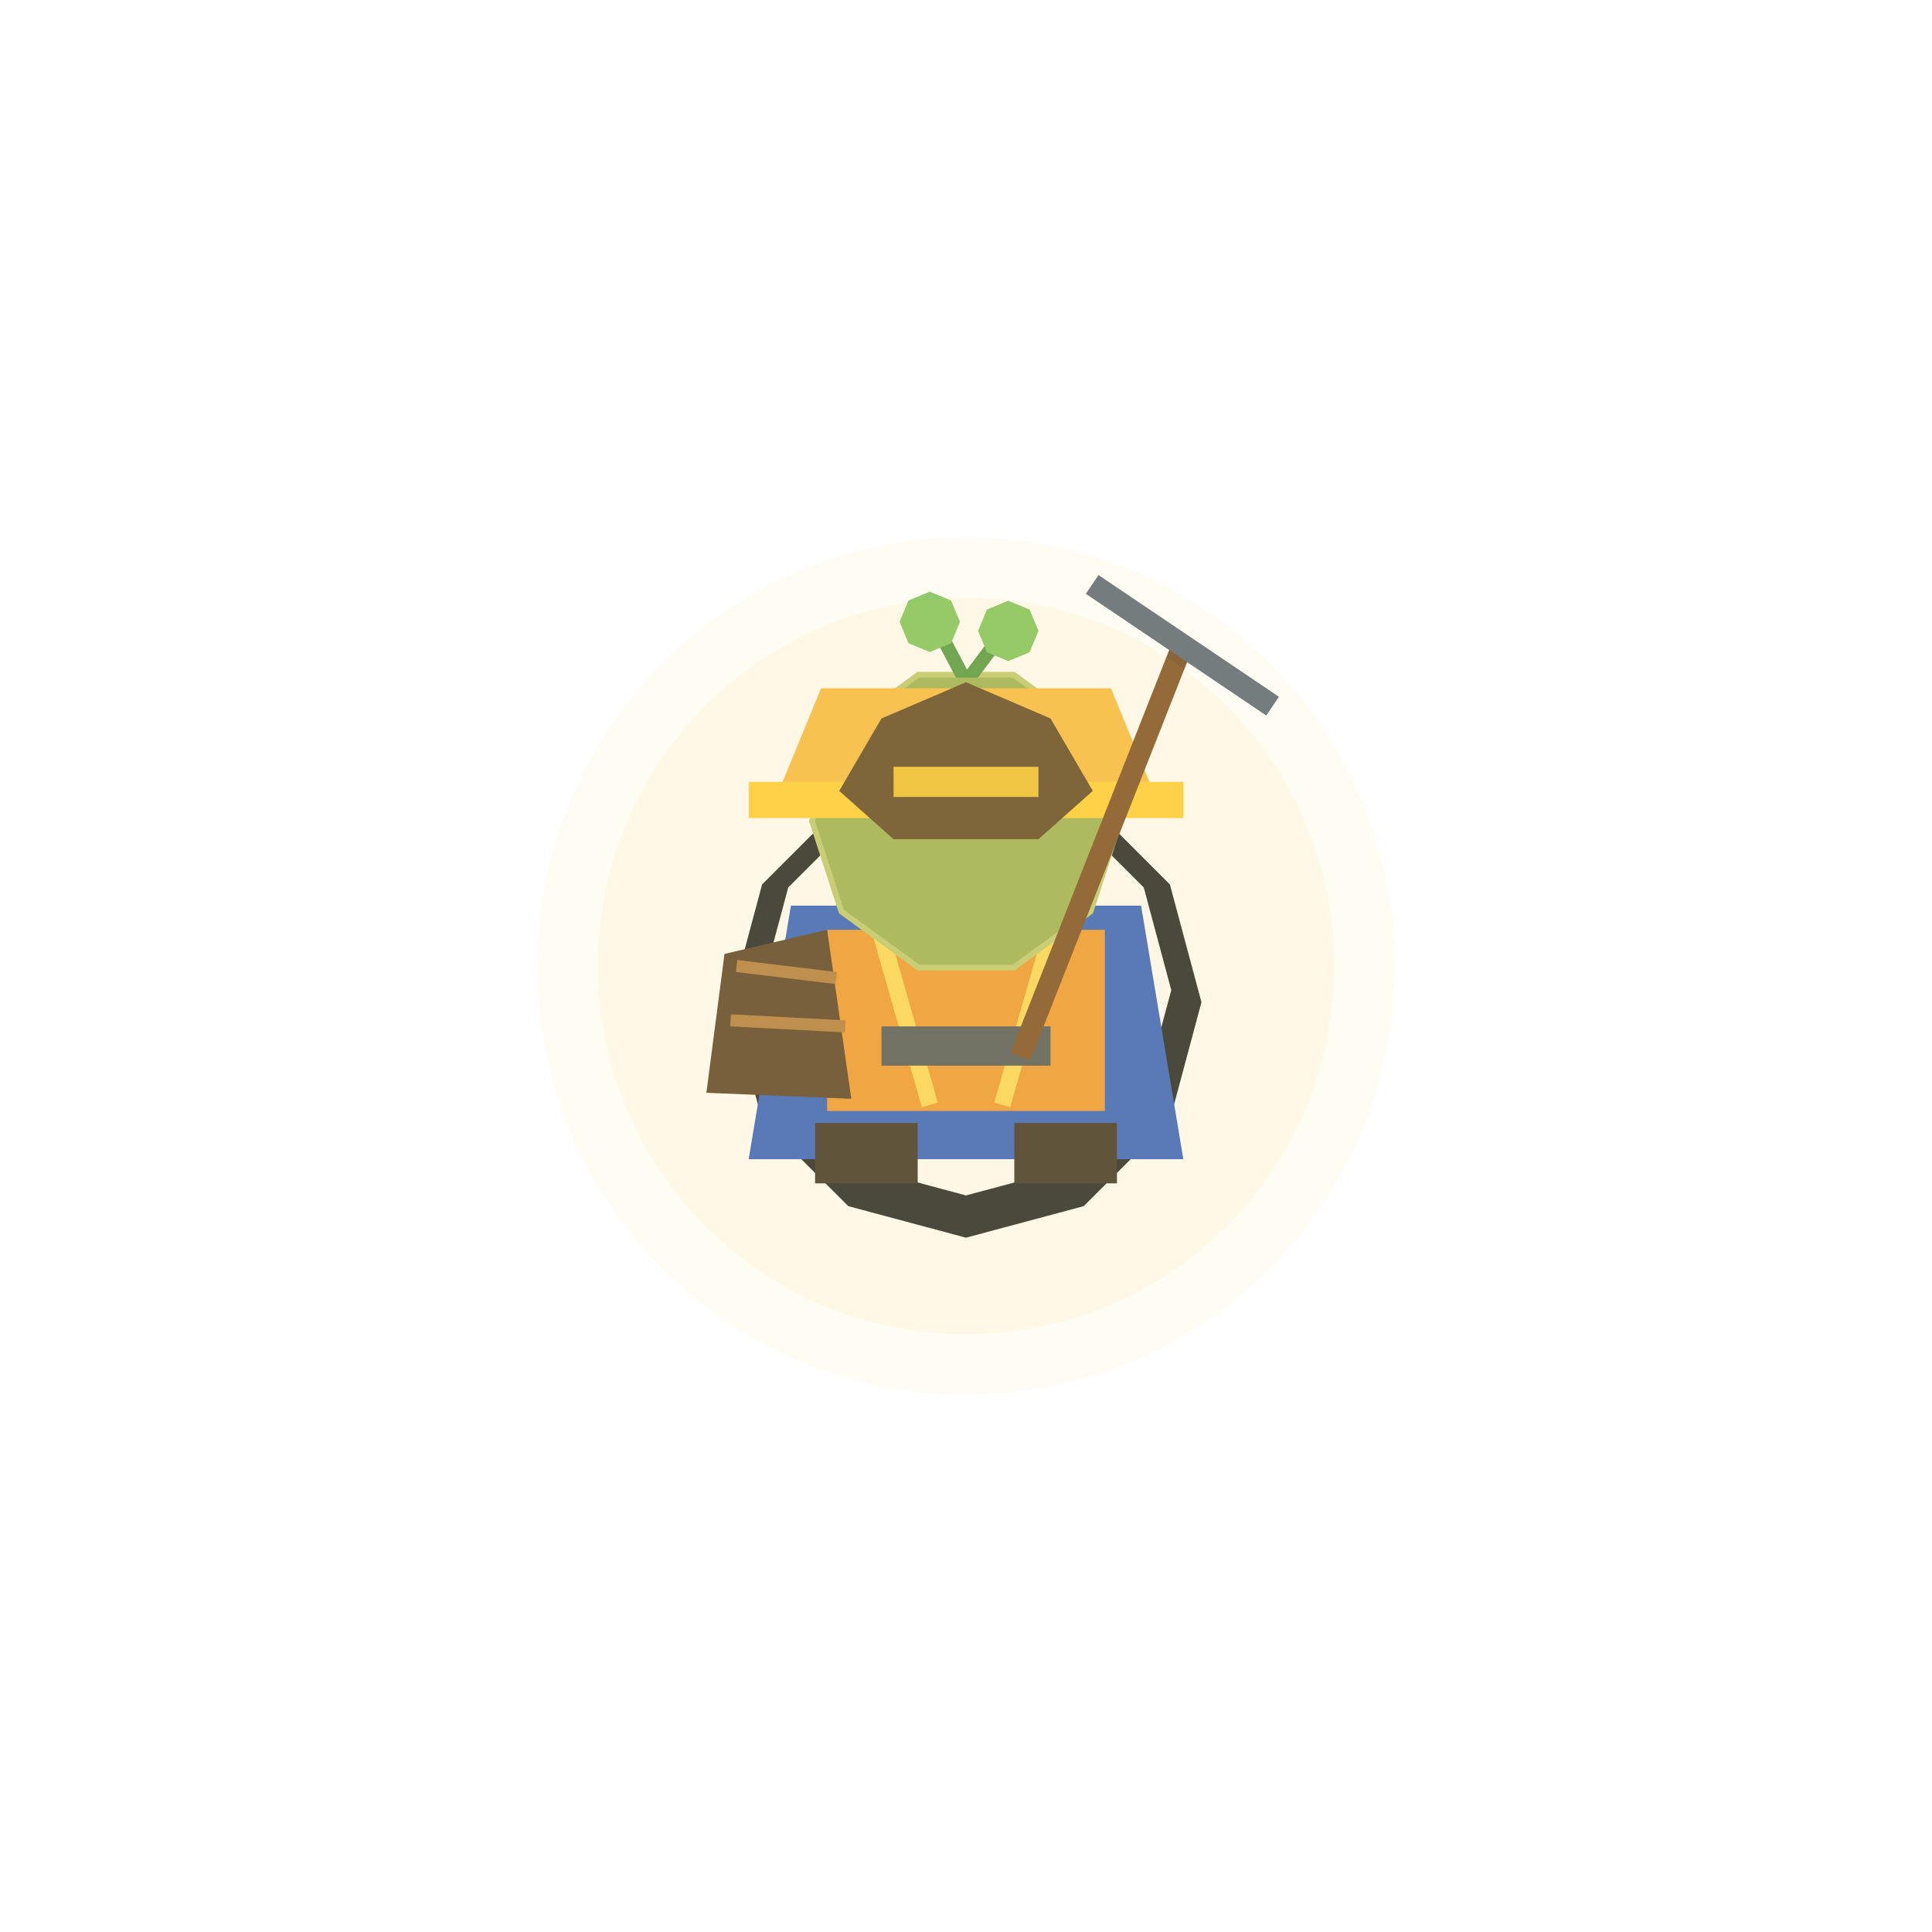
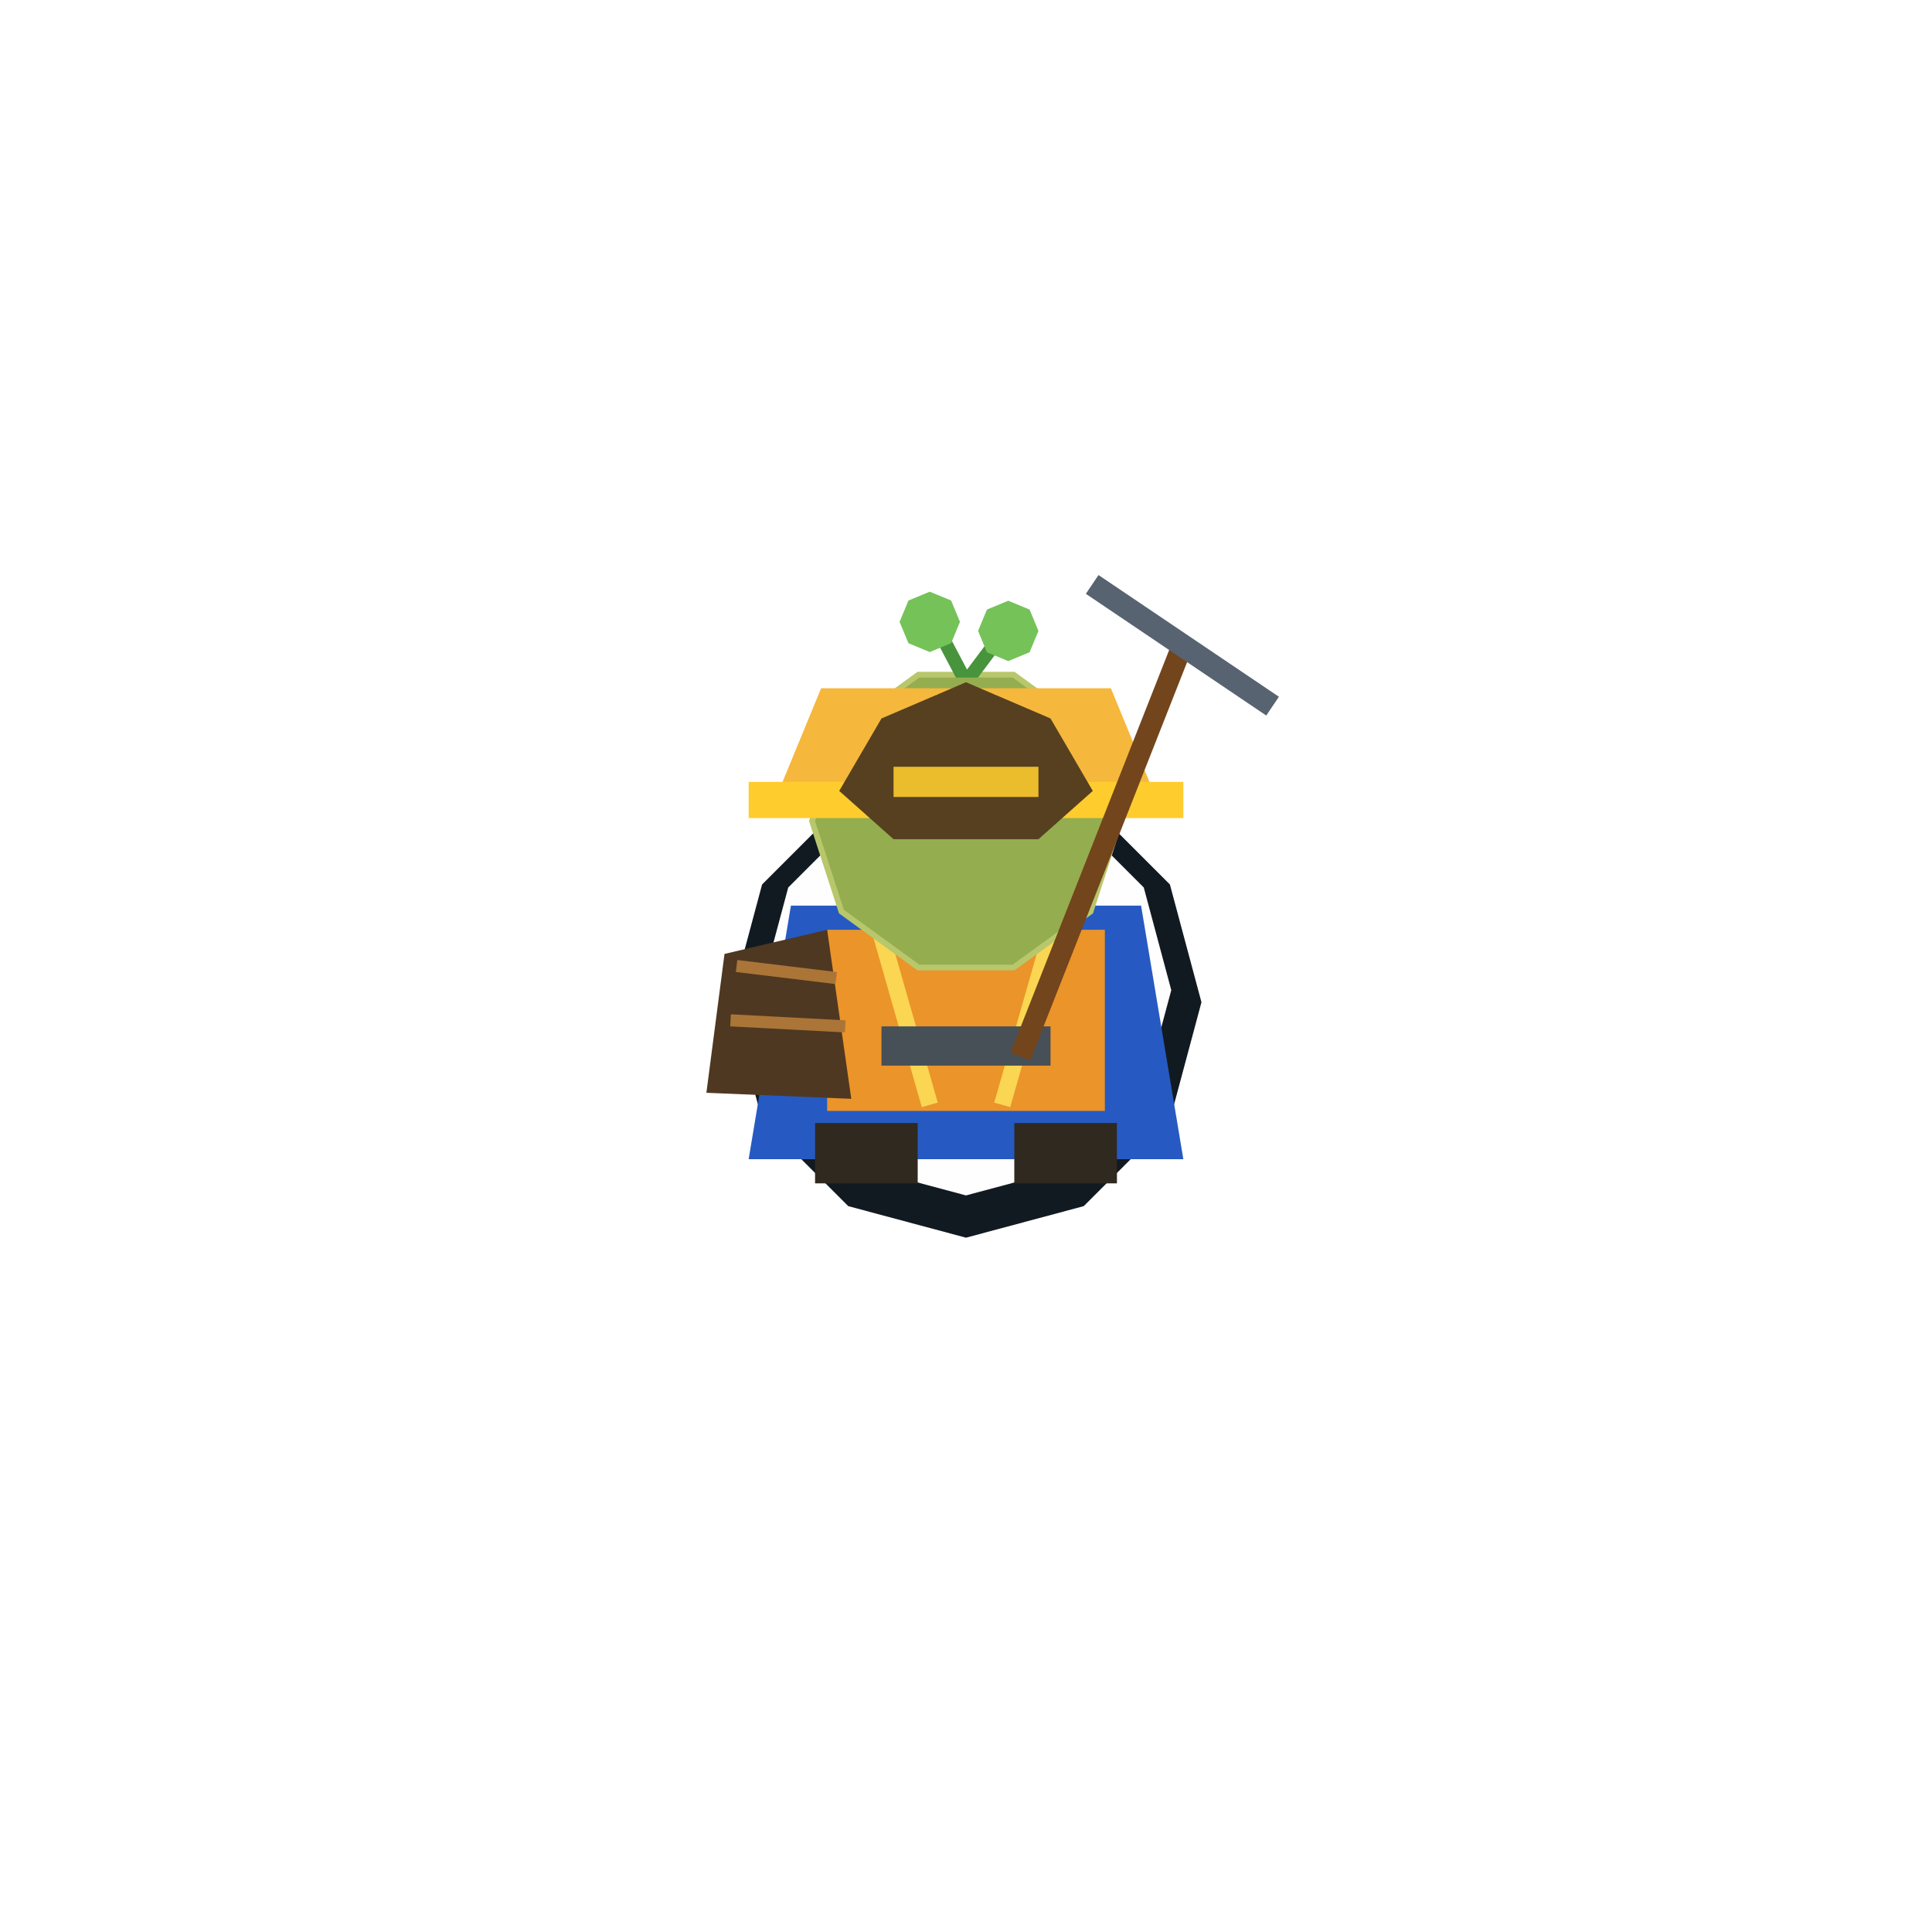
<svg xmlns="http://www.w3.org/2000/svg" width="256" height="256" viewBox="0 0 256 256">
  <g id="body">
    <path id="shape-0" fill="#121a21" d="M159.2 132.8L155.02 148.4L143.6 159.82ZM159.2 132.8L143.6 159.82L128 164ZM159.2 132.8L128 164L112.4 159.82ZM159.2 132.8L112.4 159.82L100.98 148.4ZM159.2 132.8L100.98 148.4L96.8 132.8ZM159.2 132.8L96.8 132.8L100.98 117.2ZM159.2 132.8L100.98 117.2L112.4 105.78ZM159.2 132.8L112.4 105.78L128 101.6ZM159.2 132.8L128 101.6L143.6 105.78ZM159.2 132.8L143.6 105.78L155.02 117.2Z" />
    <path id="shape-1" fill="#fefefe" d="M155.2 131.2L151.556 144.8L141.6 154.756ZM155.2 131.2L141.6 154.756L128 158.4ZM155.2 131.2L128 158.4L114.4 154.756ZM155.2 131.2L114.4 154.756L104.444 144.8ZM155.2 131.2L104.444 144.8L100.8 131.2ZM155.2 131.2L100.8 131.2L104.444 117.6ZM155.2 131.2L104.444 117.6L114.4 107.644ZM155.2 131.2L114.4 107.644L128 104ZM155.2 131.2L128 104L141.6 107.644ZM155.2 131.2L141.6 107.644L151.556 117.6Z" />
    <path id="shape-2" fill="#bfbfbf" d="M130.8 126.4L128.89 132.278L123.89 135.911ZM130.8 126.4L123.89 135.911L117.71 135.911ZM130.8 126.4L117.71 135.911L112.71 132.278ZM130.8 126.4L112.71 132.278L110.8 126.4ZM130.8 126.4L110.8 126.4L112.71 120.522ZM130.8 126.4L112.71 120.522L117.71 116.889ZM130.8 126.4L117.71 116.889L123.89 116.889ZM130.8 126.4L123.89 116.889L128.89 120.522Z" />
    <path id="shape-3" fill="#265ac2" d="M99.2 153.6L156.8 153.6L151.2 120ZM99.2 153.6L151.2 120L104.8 120Z" />
    <path id="shape-4" fill="#eb9429" d="M109.6 123.2L146.4 123.2L146.4 147.2ZM109.6 123.2L146.4 147.2L109.6 147.2Z" />
    <path id="shape-5" fill="#fad652" d="M115.742 124.302L122.142 146.702L124.258 146.098ZM115.742 124.302L124.258 146.098L117.858 123.698ZM138.142 123.698L131.742 146.098L133.858 146.702ZM138.142 123.698L133.858 146.702L140.258 124.302Z" />
    <path id="shape-6" fill="#474f57" d="M116.8 136L139.2 136L139.2 141.2ZM116.8 136L139.2 141.2L116.8 141.2Z" />
    <path id="shape-7" fill="#30291f" d="M108 148.8L121.6 148.8L121.6 156.8ZM108 148.8L121.6 156.8L108 156.8ZM134.4 148.8L148 148.8L148 156.8ZM134.4 148.8L148 156.8L134.4 156.8Z" />
    <path id="shape-8" fill="#b8c76b" d="M148.8 108.8L144.828 121.026L134.428 128.582ZM148.8 108.8L134.428 128.582L121.572 128.582ZM148.8 108.8L121.572 128.582L111.172 121.026ZM148.8 108.8L111.172 121.026L107.2 108.8ZM148.8 108.8L107.2 108.8L111.172 96.574ZM148.8 108.8L111.172 96.574L121.572 89.018ZM148.8 108.8L121.572 89.018L134.428 89.018ZM148.8 108.8L134.428 89.018L144.828 96.574Z" />
    <path id="shape-9" fill="#9eb857" d="M131.6 107.2L129.541 112.857L124.328 115.866ZM131.6 107.2L124.328 115.866L118.4 114.821ZM131.6 107.2L118.4 114.821L114.531 110.21ZM131.6 107.2L114.531 110.21L114.531 104.19ZM131.6 107.2L114.531 104.19L118.4 99.579ZM131.6 107.2L118.4 99.579L124.328 98.534ZM131.6 107.2L124.328 98.534L129.541 101.543Z" />
    <path id="shape-10" fill="#47943d" d="M128.796 89.981L124.796 82.381L123.204 83.219ZM128.796 89.981L123.204 83.219L127.204 90.819ZM128.72 90.94L133.52 84.54L132.08 83.46ZM128.72 90.94L132.08 83.46L127.28 89.86Z" />
    <path id="shape-11" fill="#75c259" d="M127.2 82.4L126.028 85.228L123.2 86.4ZM127.2 82.4L123.2 86.4L120.372 85.228ZM127.2 82.4L120.372 85.228L119.2 82.4ZM127.2 82.4L119.2 82.4L120.372 79.572ZM127.2 82.4L120.372 79.572L123.2 78.4ZM127.2 82.4L123.2 78.4L126.028 79.572ZM137.6 83.6L136.428 86.428L133.6 87.6ZM137.6 83.6L133.6 87.6L130.772 86.428ZM137.6 83.6L130.772 86.428L129.6 83.6ZM137.6 83.6L129.6 83.6L130.772 80.772ZM137.6 83.6L130.772 80.772L133.6 79.6ZM137.6 83.6L133.6 79.6L136.428 80.772Z" />
    <path id="shape-12" fill="#94ad4f" d="M148 108.8L144.18 120.556L134.18 127.821ZM148 108.8L134.18 127.821L121.82 127.821ZM148 108.8L121.82 127.821L111.82 120.556ZM148 108.8L111.82 120.556L108 108.8ZM148 108.8L108 108.8L111.82 97.044ZM148 108.8L111.82 97.044L121.82 89.779ZM148 108.8L121.82 89.779L134.18 89.779ZM148 108.8L134.18 89.779L144.18 97.044Z" />
    <path id="shape-13" fill="#f5b83d" d="M103.2 104.8L152.8 104.8L147.2 91.2ZM103.2 104.8L147.2 91.2L108.8 91.2Z" />
    <path id="shape-14" fill="#ffcc2e" d="M99.2 103.6L156.8 103.6L156.8 108.4ZM99.2 103.6L156.8 108.4L99.2 108.4Z" />
    <path id="shape-15" fill="#ffe052" fill-opacity="0.72" d="M124 92L132 92L132 105.2ZM124 92L132 105.2L124 105.2Z" />
    <path id="shape-16" fill="#57401f" d="M111.2 104.8L116.8 95.2L128 90.4ZM111.2 104.8L128 90.4L139.2 95.2ZM111.2 104.8L139.2 95.2L144.8 104.8ZM111.2 104.8L144.8 104.8L137.6 111.2ZM111.2 104.8L137.6 111.2L118.4 111.2Z" />
    <path id="shape-17" fill="#ffcc2e" fill-opacity="0.88" d="M118.4 101.6L137.6 101.6L137.6 105.6ZM118.4 101.6L137.6 105.6L118.4 105.6Z" />
    <path id="shape-18" fill="#4f3821" d="M96 126.4L109.6 123.2L112.8 145.6ZM96 126.4L112.8 145.6L93.6 144.8Z" />
    <path id="shape-19" fill="#ab7538" d="M97.504 128.794L110.704 130.394L110.896 128.806ZM97.504 128.794L110.896 128.806L97.696 127.206ZM96.758 135.999L111.958 136.799L112.042 135.201ZM96.758 135.999L112.042 135.201L96.842 134.401Z" />
    <path id="shape-20" fill="#73451c" d="M136.503 140.513L157.975 86.017L155.369 84.991ZM136.503 140.513L155.369 84.991L133.897 139.487Z" />
    <path id="shape-21" fill="#576370" d="M143.881 78.683L167.785 94.811L169.463 92.325ZM143.881 78.683L169.463 92.325L145.559 76.197Z" />
  </g>
-   <g id="hit">
+   <g id="hit" display="none">
    <circle id="hit-glow" cx="128" cy="128" r="56.8" fill="#fff0bf" fill-opacity="0.18" />
  </g>
-   <g id="attack">
+   <g id="attack" display="none">
    <circle id="attack-glow" cx="128" cy="128" r="48.8" fill="#ffba38" fill-opacity="0.07" />
  </g>
</svg>
